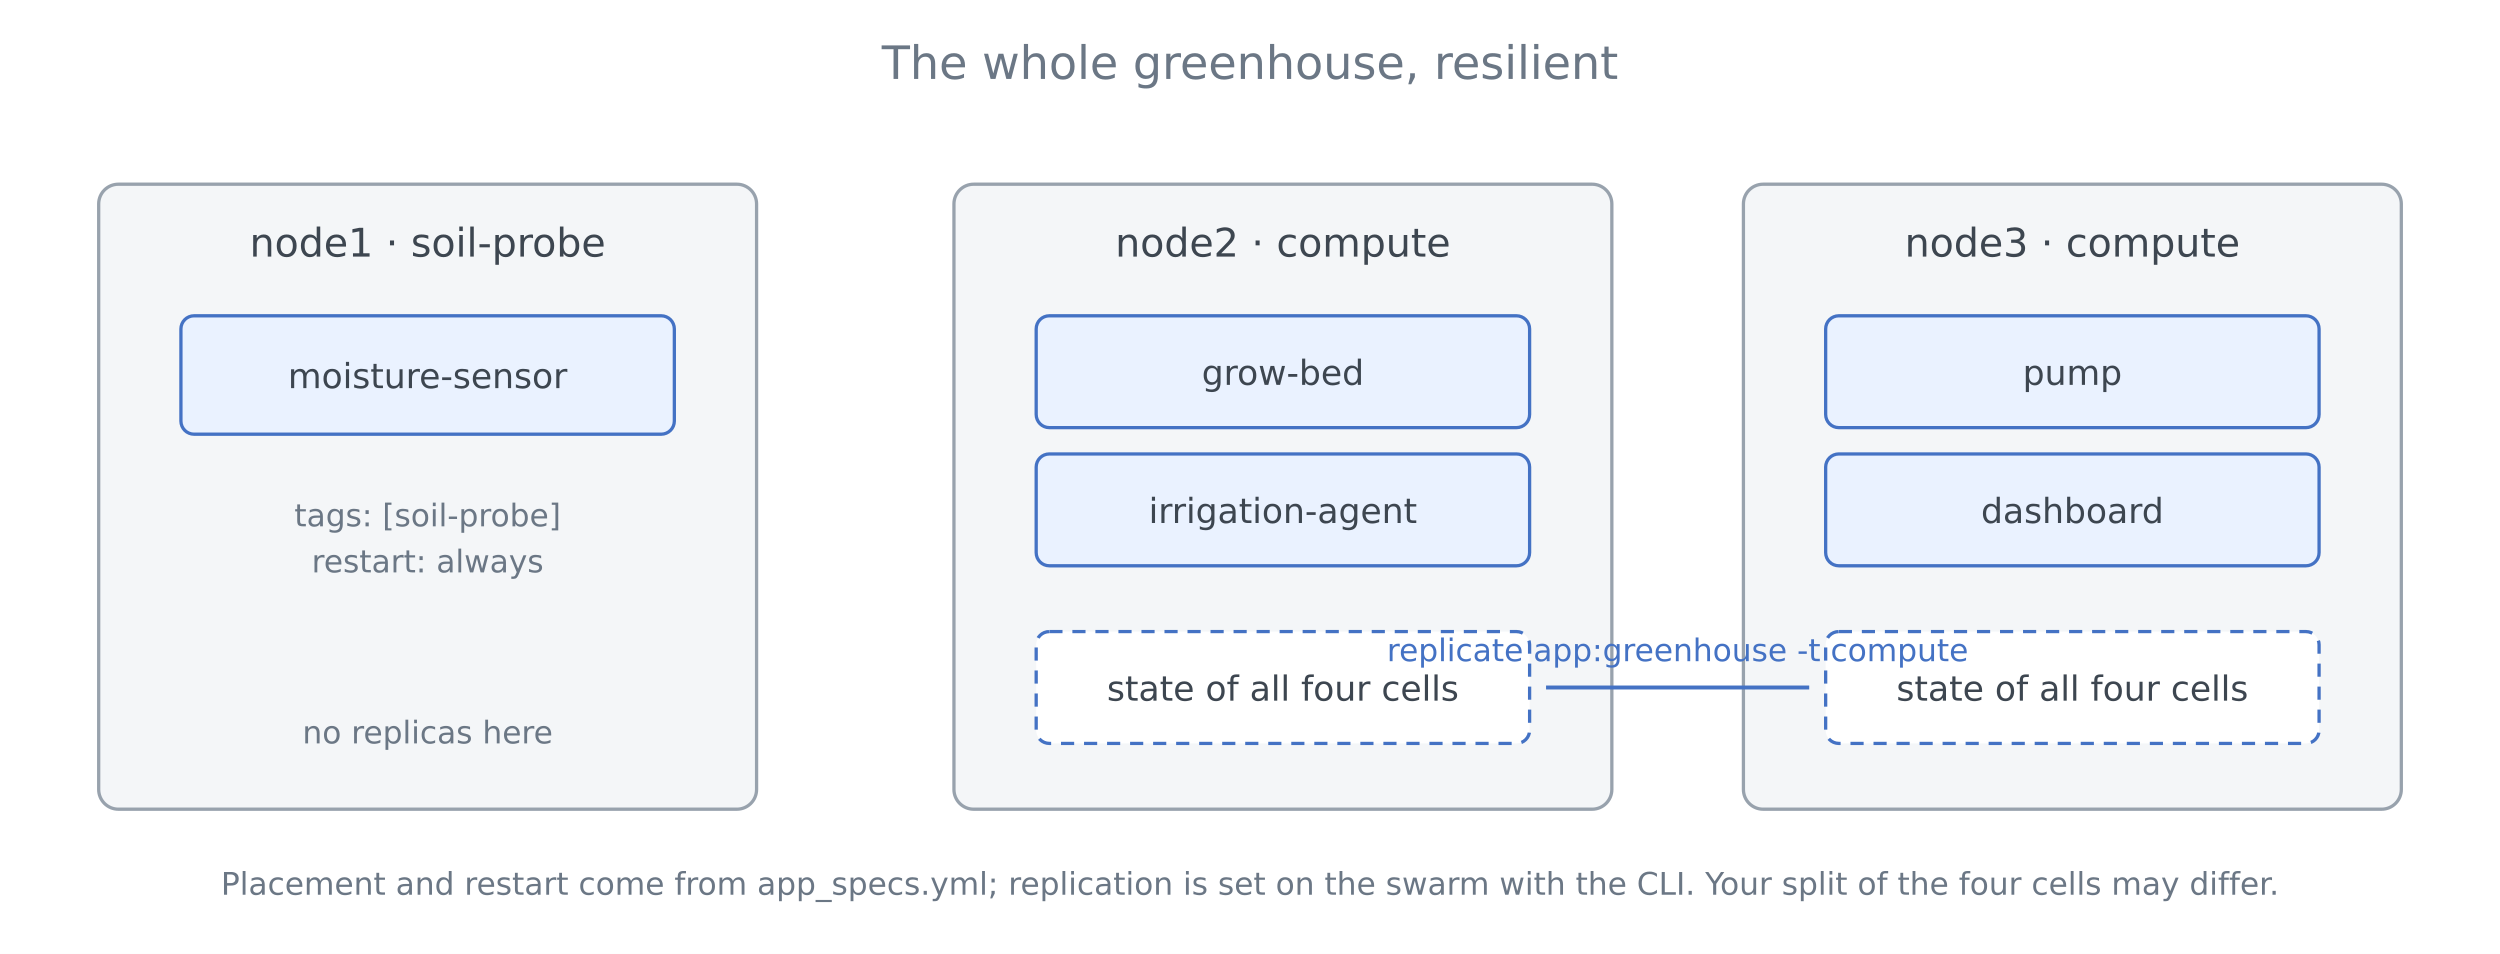
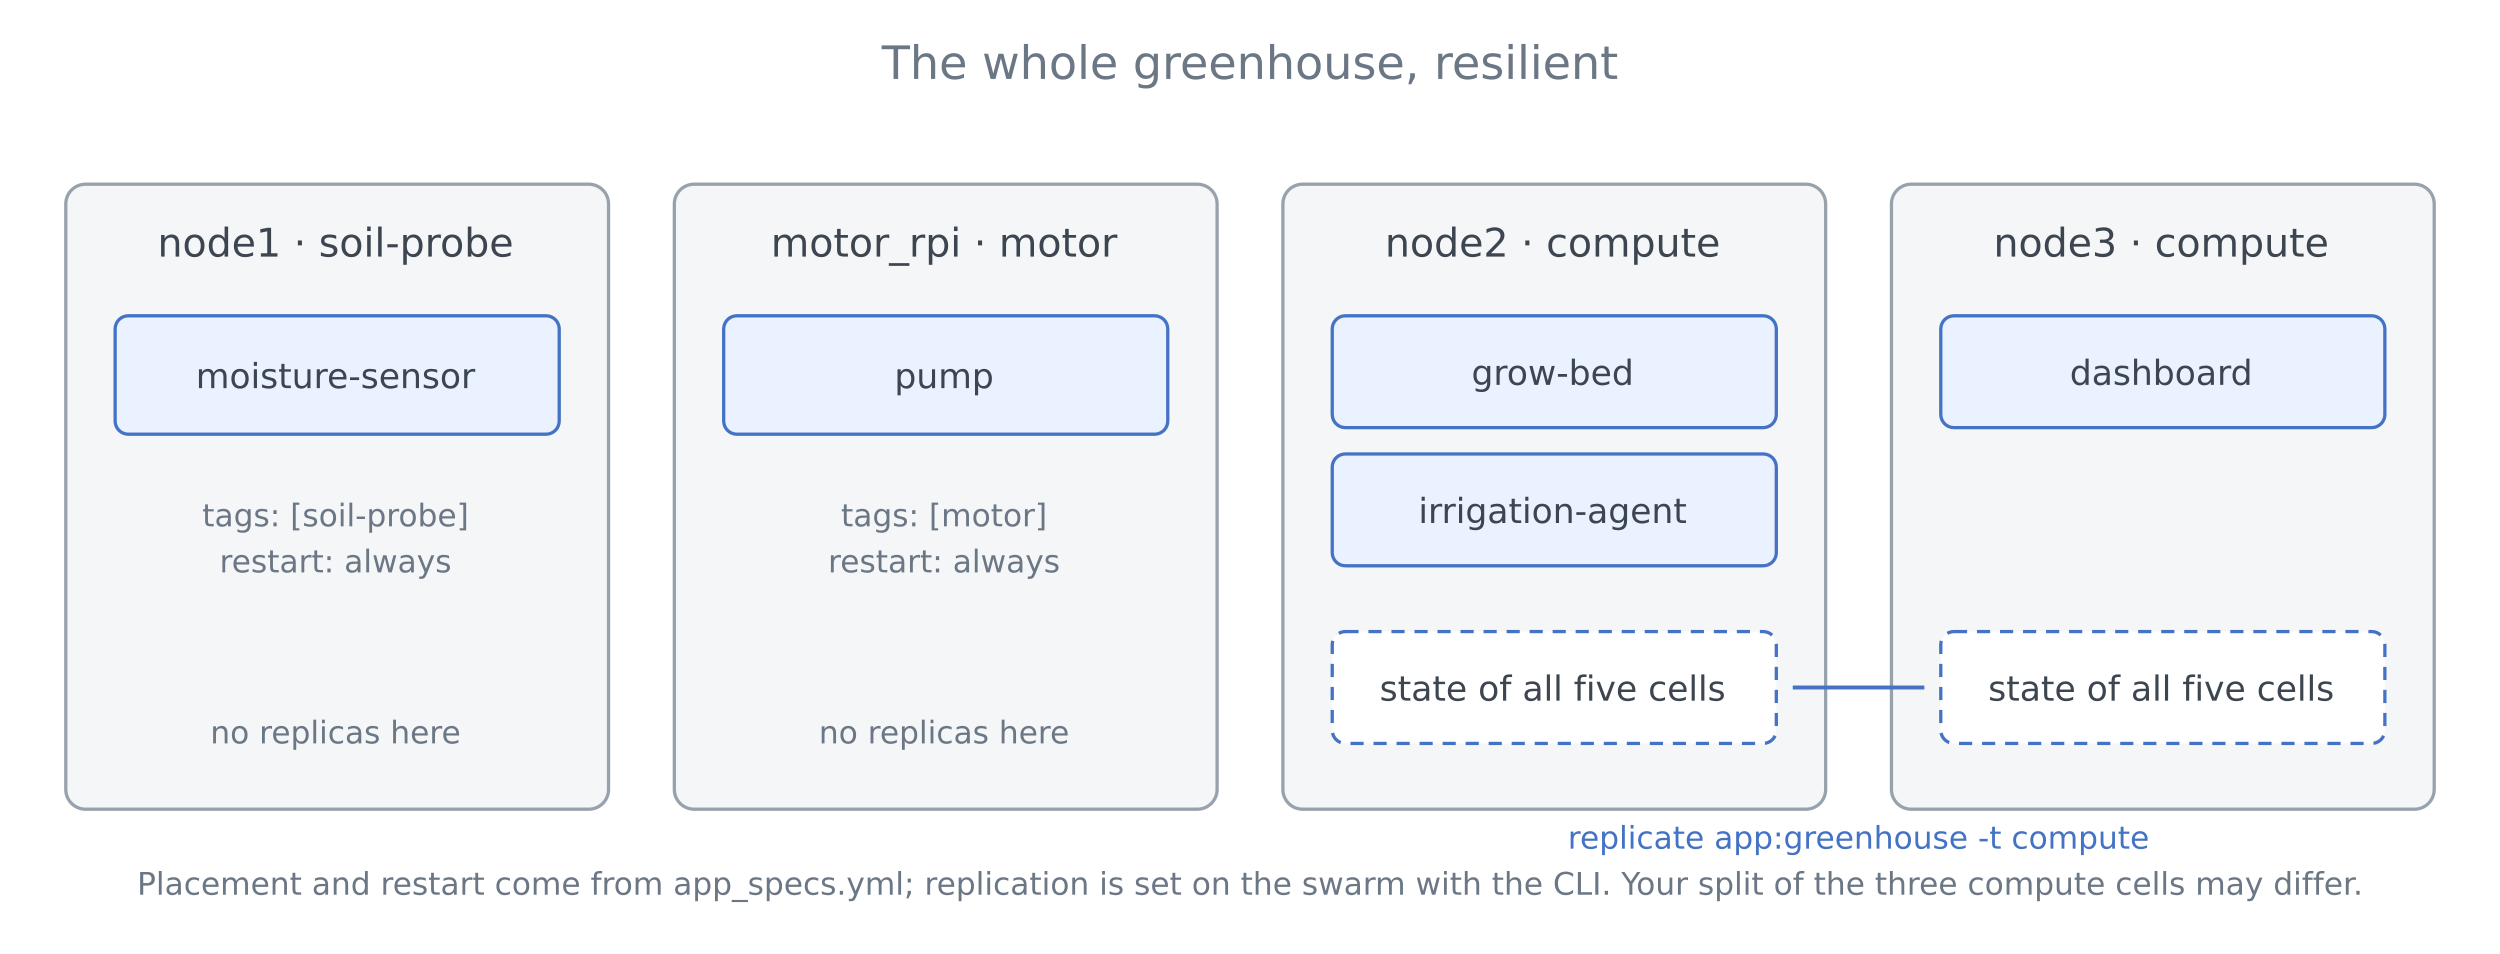
<svg xmlns="http://www.w3.org/2000/svg" width="760" height="290" viewBox="0 0 760 290" font-family="DejaVu Sans" font-size="10.5" fill="#6b7785">
  <rect id="bg" x="0" y="0" width="760" height="290" fill="#ffffff" />
  <text x="380" y="24" text-anchor="middle" font-size="14">The whole greenhouse, resilient</text>
-   <rect x="30" y="56" width="200" height="190" rx="6" fill="#f4f6f8" stroke="#98a2ad" />
-   <text x="130" y="78" text-anchor="middle" font-size="12" fill="#3d4650">node1 · soil-probe</text>
-   <rect x="55" y="96" width="150" height="36" rx="4" fill="#eaf2ff" stroke="#4472c4" />
-   <text x="130" y="118" text-anchor="middle" fill="#3d4650">moisture-sensor</text>
-   <text x="130" y="160" text-anchor="middle" font-size="9.5">tags: [soil-probe]</text>
-   <text x="130" y="174" text-anchor="middle" font-size="9.5">restart: always</text>
-   <text x="130" y="226" text-anchor="middle" font-size="9.5">no replicas here</text>
-   <rect x="290" y="56" width="200" height="190" rx="6" fill="#f4f6f8" stroke="#98a2ad" />
-   <text x="390" y="78" text-anchor="middle" font-size="12" fill="#3d4650">node2 · compute</text>
-   <rect x="315" y="96" width="150" height="34" rx="4" fill="#eaf2ff" stroke="#4472c4" />
-   <text x="390" y="117" text-anchor="middle" fill="#3d4650">grow-bed</text>
-   <rect x="315" y="138" width="150" height="34" rx="4" fill="#eaf2ff" stroke="#4472c4" />
-   <text x="390" y="159" text-anchor="middle" fill="#3d4650">irrigation-agent</text>
-   <rect x="315" y="192" width="150" height="34" rx="4" fill="#ffffff" stroke="#4472c4" stroke-dasharray="4 3" />
-   <text x="390" y="213" text-anchor="middle" fill="#3d4650">state of all four cells</text>
-   <rect x="530" y="56" width="200" height="190" rx="6" fill="#f4f6f8" stroke="#98a2ad" />
-   <text x="630" y="78" text-anchor="middle" font-size="12" fill="#3d4650">node3 · compute</text>
-   <rect x="555" y="96" width="150" height="34" rx="4" fill="#eaf2ff" stroke="#4472c4" />
-   <text x="630" y="117" text-anchor="middle" fill="#3d4650">pump</text>
-   <rect x="555" y="138" width="150" height="34" rx="4" fill="#eaf2ff" stroke="#4472c4" />
-   <text x="630" y="159" text-anchor="middle" fill="#3d4650">dashboard</text>
-   <rect x="555" y="192" width="150" height="34" rx="4" fill="#ffffff" stroke="#4472c4" stroke-dasharray="4 3" />
-   <text x="630" y="213" text-anchor="middle" fill="#3d4650">state of all four cells</text>
-   <line x1="470" y1="209" x2="550" y2="209" stroke="#4472c4" stroke-width="1.2" />
-   <text x="510" y="201" text-anchor="middle" font-size="9.5" fill="#4472c4">replicate app:greenhouse -t compute</text>
-   <text x="380" y="272" text-anchor="middle" font-size="9.5">Placement and restart come from app_specs.yml; replication is set on the swarm with the CLI. Your split of the four cells may differ.</text>
+   <rect x="20" y="56" width="165" height="190" rx="6" fill="#f4f6f8" stroke="#98a2ad" />
+   <text x="102" y="78" text-anchor="middle" font-size="12" fill="#3d4650">node1 · soil-probe</text>
+   <rect x="35" y="96" width="135" height="36" rx="4" fill="#eaf2ff" stroke="#4472c4" />
+   <text x="102" y="118" text-anchor="middle" fill="#3d4650">moisture-sensor</text>
+   <text x="102" y="160" text-anchor="middle" font-size="9.5">tags: [soil-probe]</text>
+   <text x="102" y="174" text-anchor="middle" font-size="9.5">restart: always</text>
+   <text x="102" y="226" text-anchor="middle" font-size="9.5">no replicas here</text>
+   <rect x="205" y="56" width="165" height="190" rx="6" fill="#f4f6f8" stroke="#98a2ad" />
+   <text x="287" y="78" text-anchor="middle" font-size="12" fill="#3d4650">motor_rpi · motor</text>
+   <rect x="220" y="96" width="135" height="36" rx="4" fill="#eaf2ff" stroke="#4472c4" />
+   <text x="287" y="118" text-anchor="middle" fill="#3d4650">pump</text>
+   <text x="287" y="160" text-anchor="middle" font-size="9.5">tags: [motor]</text>
+   <text x="287" y="174" text-anchor="middle" font-size="9.5">restart: always</text>
+   <text x="287" y="226" text-anchor="middle" font-size="9.5">no replicas here</text>
+   <rect x="390" y="56" width="165" height="190" rx="6" fill="#f4f6f8" stroke="#98a2ad" />
+   <text x="472" y="78" text-anchor="middle" font-size="12" fill="#3d4650">node2 · compute</text>
+   <rect x="405" y="96" width="135" height="34" rx="4" fill="#eaf2ff" stroke="#4472c4" />
+   <text x="472" y="117" text-anchor="middle" fill="#3d4650">grow-bed</text>
+   <rect x="405" y="138" width="135" height="34" rx="4" fill="#eaf2ff" stroke="#4472c4" />
+   <text x="472" y="159" text-anchor="middle" fill="#3d4650">irrigation-agent</text>
+   <rect x="405" y="192" width="135" height="34" rx="4" fill="#ffffff" stroke="#4472c4" stroke-dasharray="4 3" />
+   <text x="472" y="213" text-anchor="middle" fill="#3d4650">state of all five cells</text>
+   <rect x="575" y="56" width="165" height="190" rx="6" fill="#f4f6f8" stroke="#98a2ad" />
+   <text x="657" y="78" text-anchor="middle" font-size="12" fill="#3d4650">node3 · compute</text>
+   <rect x="590" y="96" width="135" height="34" rx="4" fill="#eaf2ff" stroke="#4472c4" />
+   <text x="657" y="117" text-anchor="middle" fill="#3d4650">dashboard</text>
+   <rect x="590" y="192" width="135" height="34" rx="4" fill="#ffffff" stroke="#4472c4" stroke-dasharray="4 3" />
+   <text x="657" y="213" text-anchor="middle" fill="#3d4650">state of all five cells</text>
+   <line x1="545" y1="209" x2="585" y2="209" stroke="#4472c4" stroke-width="1.2" />
+   <text x="565" y="258" text-anchor="middle" font-size="9.5" fill="#4472c4">replicate app:greenhouse -t compute</text>
+   <text x="380" y="272" text-anchor="middle" font-size="9.5">Placement and restart come from app_specs.yml; replication is set on the swarm with the CLI. Your split of the three compute cells may differ.</text>
</svg>
